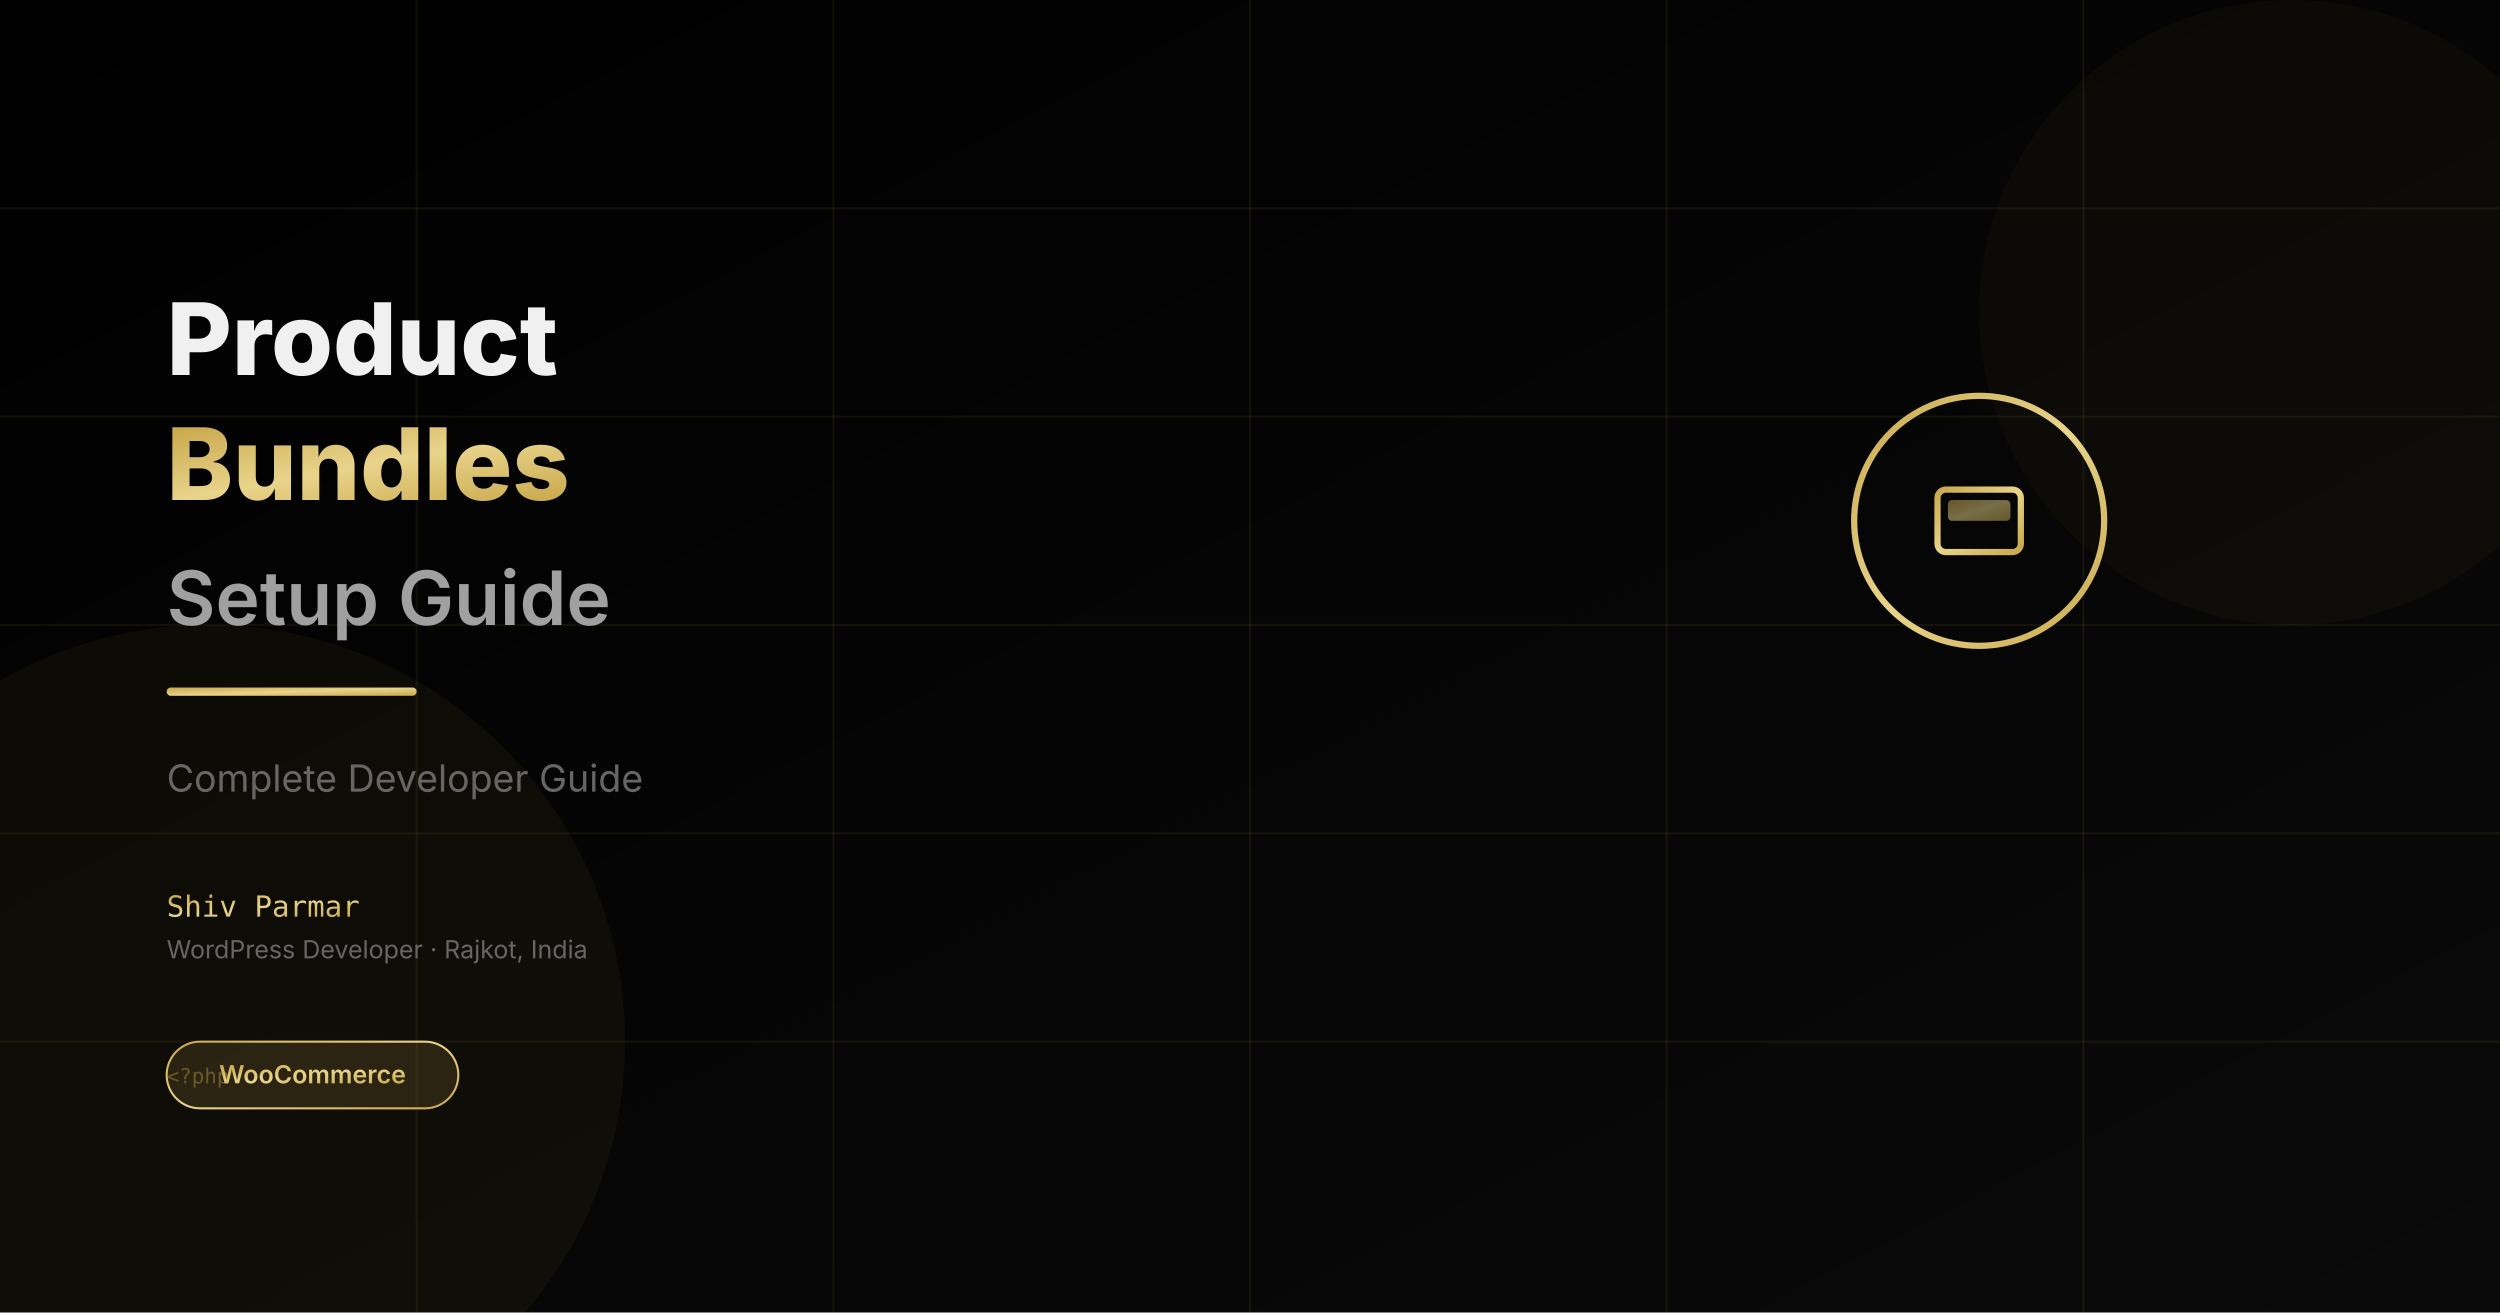
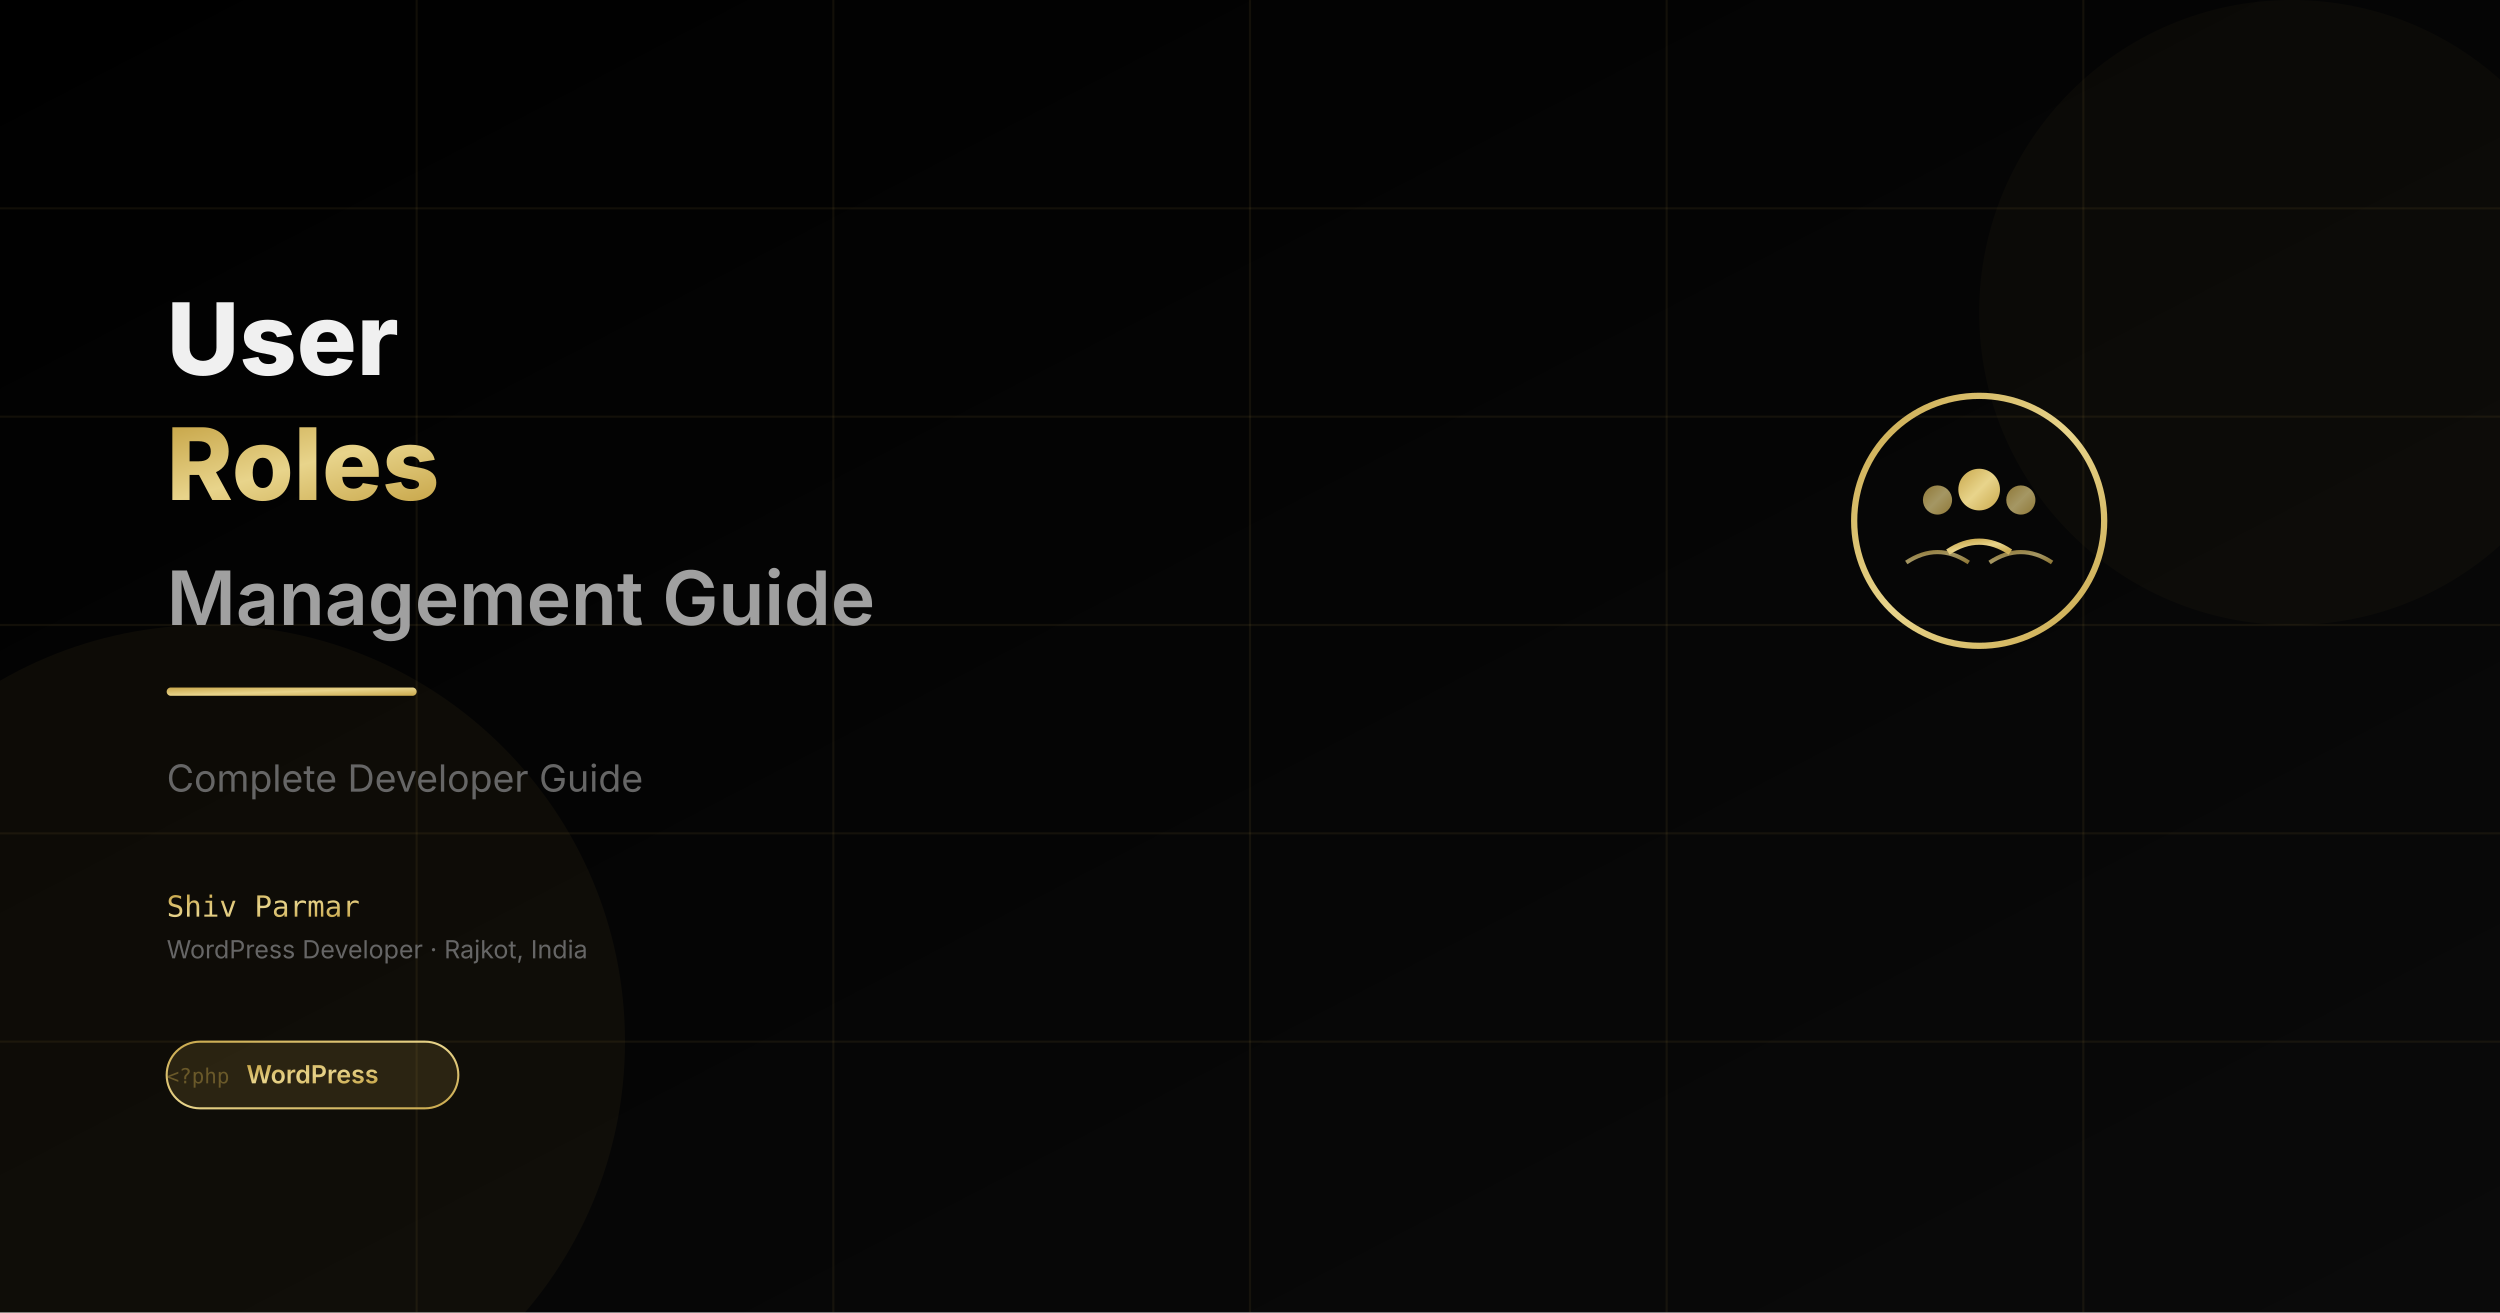
<svg xmlns="http://www.w3.org/2000/svg" width="1200" height="630" viewBox="0 0 1200 630">
  <defs>
    <linearGradient id="goldGrad" x1="0%" y1="0%" x2="100%" y2="100%">
      <stop offset="0%" style="stop-color:#c9a84c;stop-opacity:1" />
      <stop offset="50%" style="stop-color:#e8d48b;stop-opacity:1" />
      <stop offset="100%" style="stop-color:#c9a84c;stop-opacity:1" />
    </linearGradient>
    <linearGradient id="darkGrad" x1="0%" y1="0%" x2="100%" y2="100%">
      <stop offset="0%" style="stop-color:#000000;stop-opacity:1" />
      <stop offset="100%" style="stop-color:#0a0a0a;stop-opacity:1" />
    </linearGradient>
    <filter id="glow">
      <feGaussianBlur stdDeviation="3" result="coloredBlur" />
      <feMerge>
        <feMergeNode in="coloredBlur" />
        <feMergeNode in="SourceGraphic" />
      </feMerge>
    </filter>
  </defs>
  <rect width="1200" height="630" fill="url(#darkGrad)" />
  <circle cx="100" cy="500" r="200" fill="rgba(201,168,76,0.05)" />
  <circle cx="1100" cy="150" r="150" fill="rgba(201,168,76,0.03)" />
  <g stroke="rgba(201,168,76,0.08)" stroke-width="1" fill="none">
    <line x1="0" y1="100" x2="1200" y2="100" />
    <line x1="0" y1="200" x2="1200" y2="200" />
    <line x1="0" y1="300" x2="1200" y2="300" />
    <line x1="0" y1="400" x2="1200" y2="400" />
    <line x1="0" y1="500" x2="1200" y2="500" />
    <line x1="200" y1="0" x2="200" y2="630" />
    <line x1="400" y1="0" x2="400" y2="630" />
    <line x1="600" y1="0" x2="600" y2="630" />
    <line x1="800" y1="0" x2="800" y2="630" />
    <line x1="1000" y1="0" x2="1000" y2="630" />
  </g>
  <g transform="translate(900, 200)">
    <circle cx="50" cy="50" r="60" fill="none" stroke="url(#goldGrad)" stroke-width="3" />
-     <rect x="30" y="35" width="40" height="30" rx="4" fill="none" stroke="url(#goldGrad)" stroke-width="3" />
-     <rect x="35" y="40" width="30" height="10" rx="2" fill="url(#goldGrad)" opacity="0.5" />
-     <line x1="30" y1="50" x2="70" y2="50" stroke="url(#goldGrad)" stroke-width="2" />
+     <circle cx="50" cy="35" r="10" fill="url(#goldGrad)" />
+     <circle cx="30" cy="40" r="7" fill="url(#goldGrad)" opacity="0.7" />
+     <circle cx="70" cy="40" r="7" fill="url(#goldGrad)" opacity="0.7" />
+     <path d="M35 65 Q50 55 65 65" fill="none" stroke="url(#goldGrad)" stroke-width="3" />
+     <path d="M15 70 Q30 60 45 70" fill="none" stroke="url(#goldGrad)" stroke-width="2" opacity="0.7" />
+     <path d="M55 70 Q70 60 85 70" fill="none" stroke="url(#goldGrad)" stroke-width="2" opacity="0.7" />
  </g>
-   <text x="80" y="180" font-family="Inter, -apple-system, sans-serif" font-size="48" font-weight="800" fill="#f0f0f0">Product</text>
-   <text x="80" y="240" font-family="Inter, -apple-system, sans-serif" font-size="48" font-weight="800" fill="url(#goldGrad)">Bundles</text>
-   <text x="80" y="300" font-family="Inter, -apple-system, sans-serif" font-size="36" font-weight="600" fill="#a0a0a0">Setup Guide</text>
+   <text x="80" y="180" font-family="Inter, -apple-system, sans-serif" font-size="48" font-weight="800" fill="#f0f0f0">User</text>
+   <text x="80" y="240" font-family="Inter, -apple-system, sans-serif" font-size="48" font-weight="800" fill="url(#goldGrad)">Roles</text>
+   <text x="80" y="300" font-family="Inter, -apple-system, sans-serif" font-size="36" font-weight="600" fill="#a0a0a0">Management Guide</text>
  <rect x="80" y="330" width="120" height="4" rx="2" fill="url(#goldGrad)" />
  <text x="80" y="380" font-family="Inter, -apple-system, sans-serif" font-size="18" fill="#666666">Complete Developer Guide</text>
  <text x="80" y="440" font-family="JetBrains Mono, monospace" font-size="14" fill="url(#goldGrad)">Shiv Parmar</text>
  <text x="80" y="460" font-family="Inter, -apple-system, sans-serif" font-size="12" fill="#666666">WordPress Developer · Rajkot, India</text>
  <rect x="80" y="500" width="140" height="32" rx="16" fill="rgba(201,168,76,0.15)" stroke="url(#goldGrad)" stroke-width="1" />
-   <text x="150" y="520" font-family="Inter, -apple-system, sans-serif" font-size="12" font-weight="600" fill="url(#goldGrad)" text-anchor="middle">WooCommerce</text>
+   <text x="150" y="520" font-family="Inter, -apple-system, sans-serif" font-size="12" font-weight="600" fill="url(#goldGrad)" text-anchor="middle">WordPress</text>
  <g transform="translate(80, 520)" opacity="0.4">
    <text font-family="JetBrains Mono, monospace" font-size="10" fill="#c9a84c">&lt;?php</text>
  </g>
</svg>
